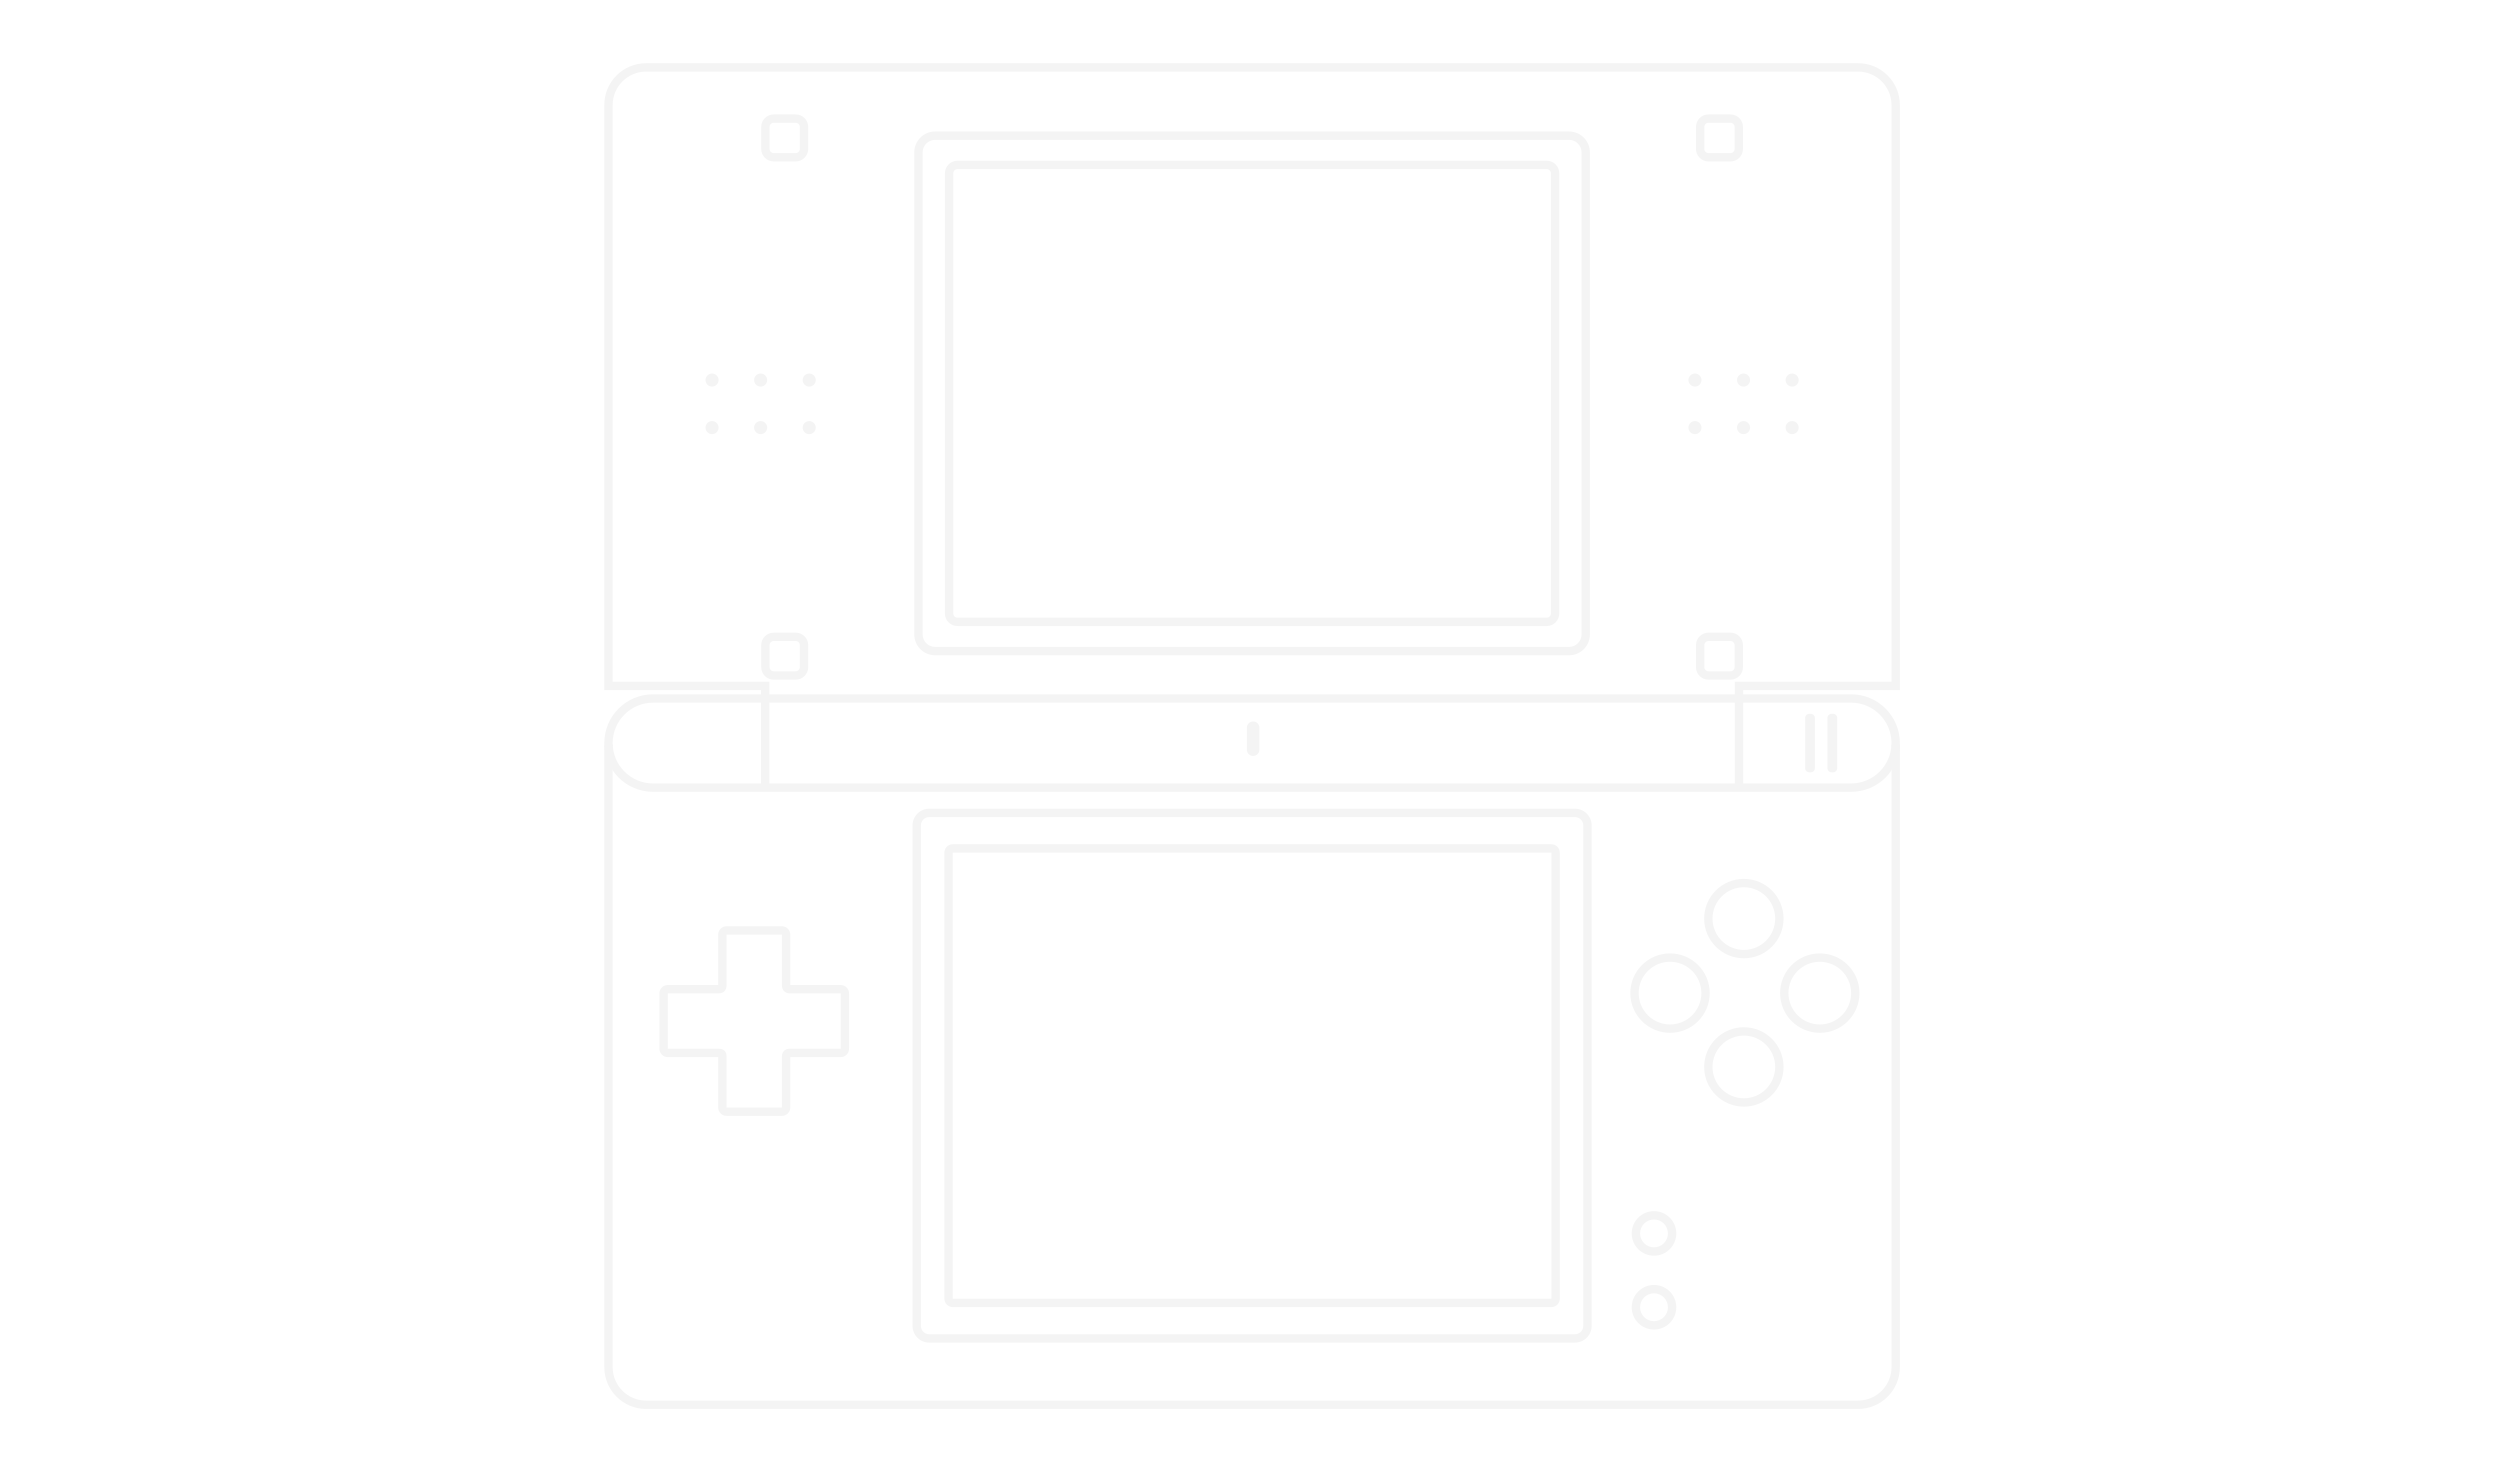
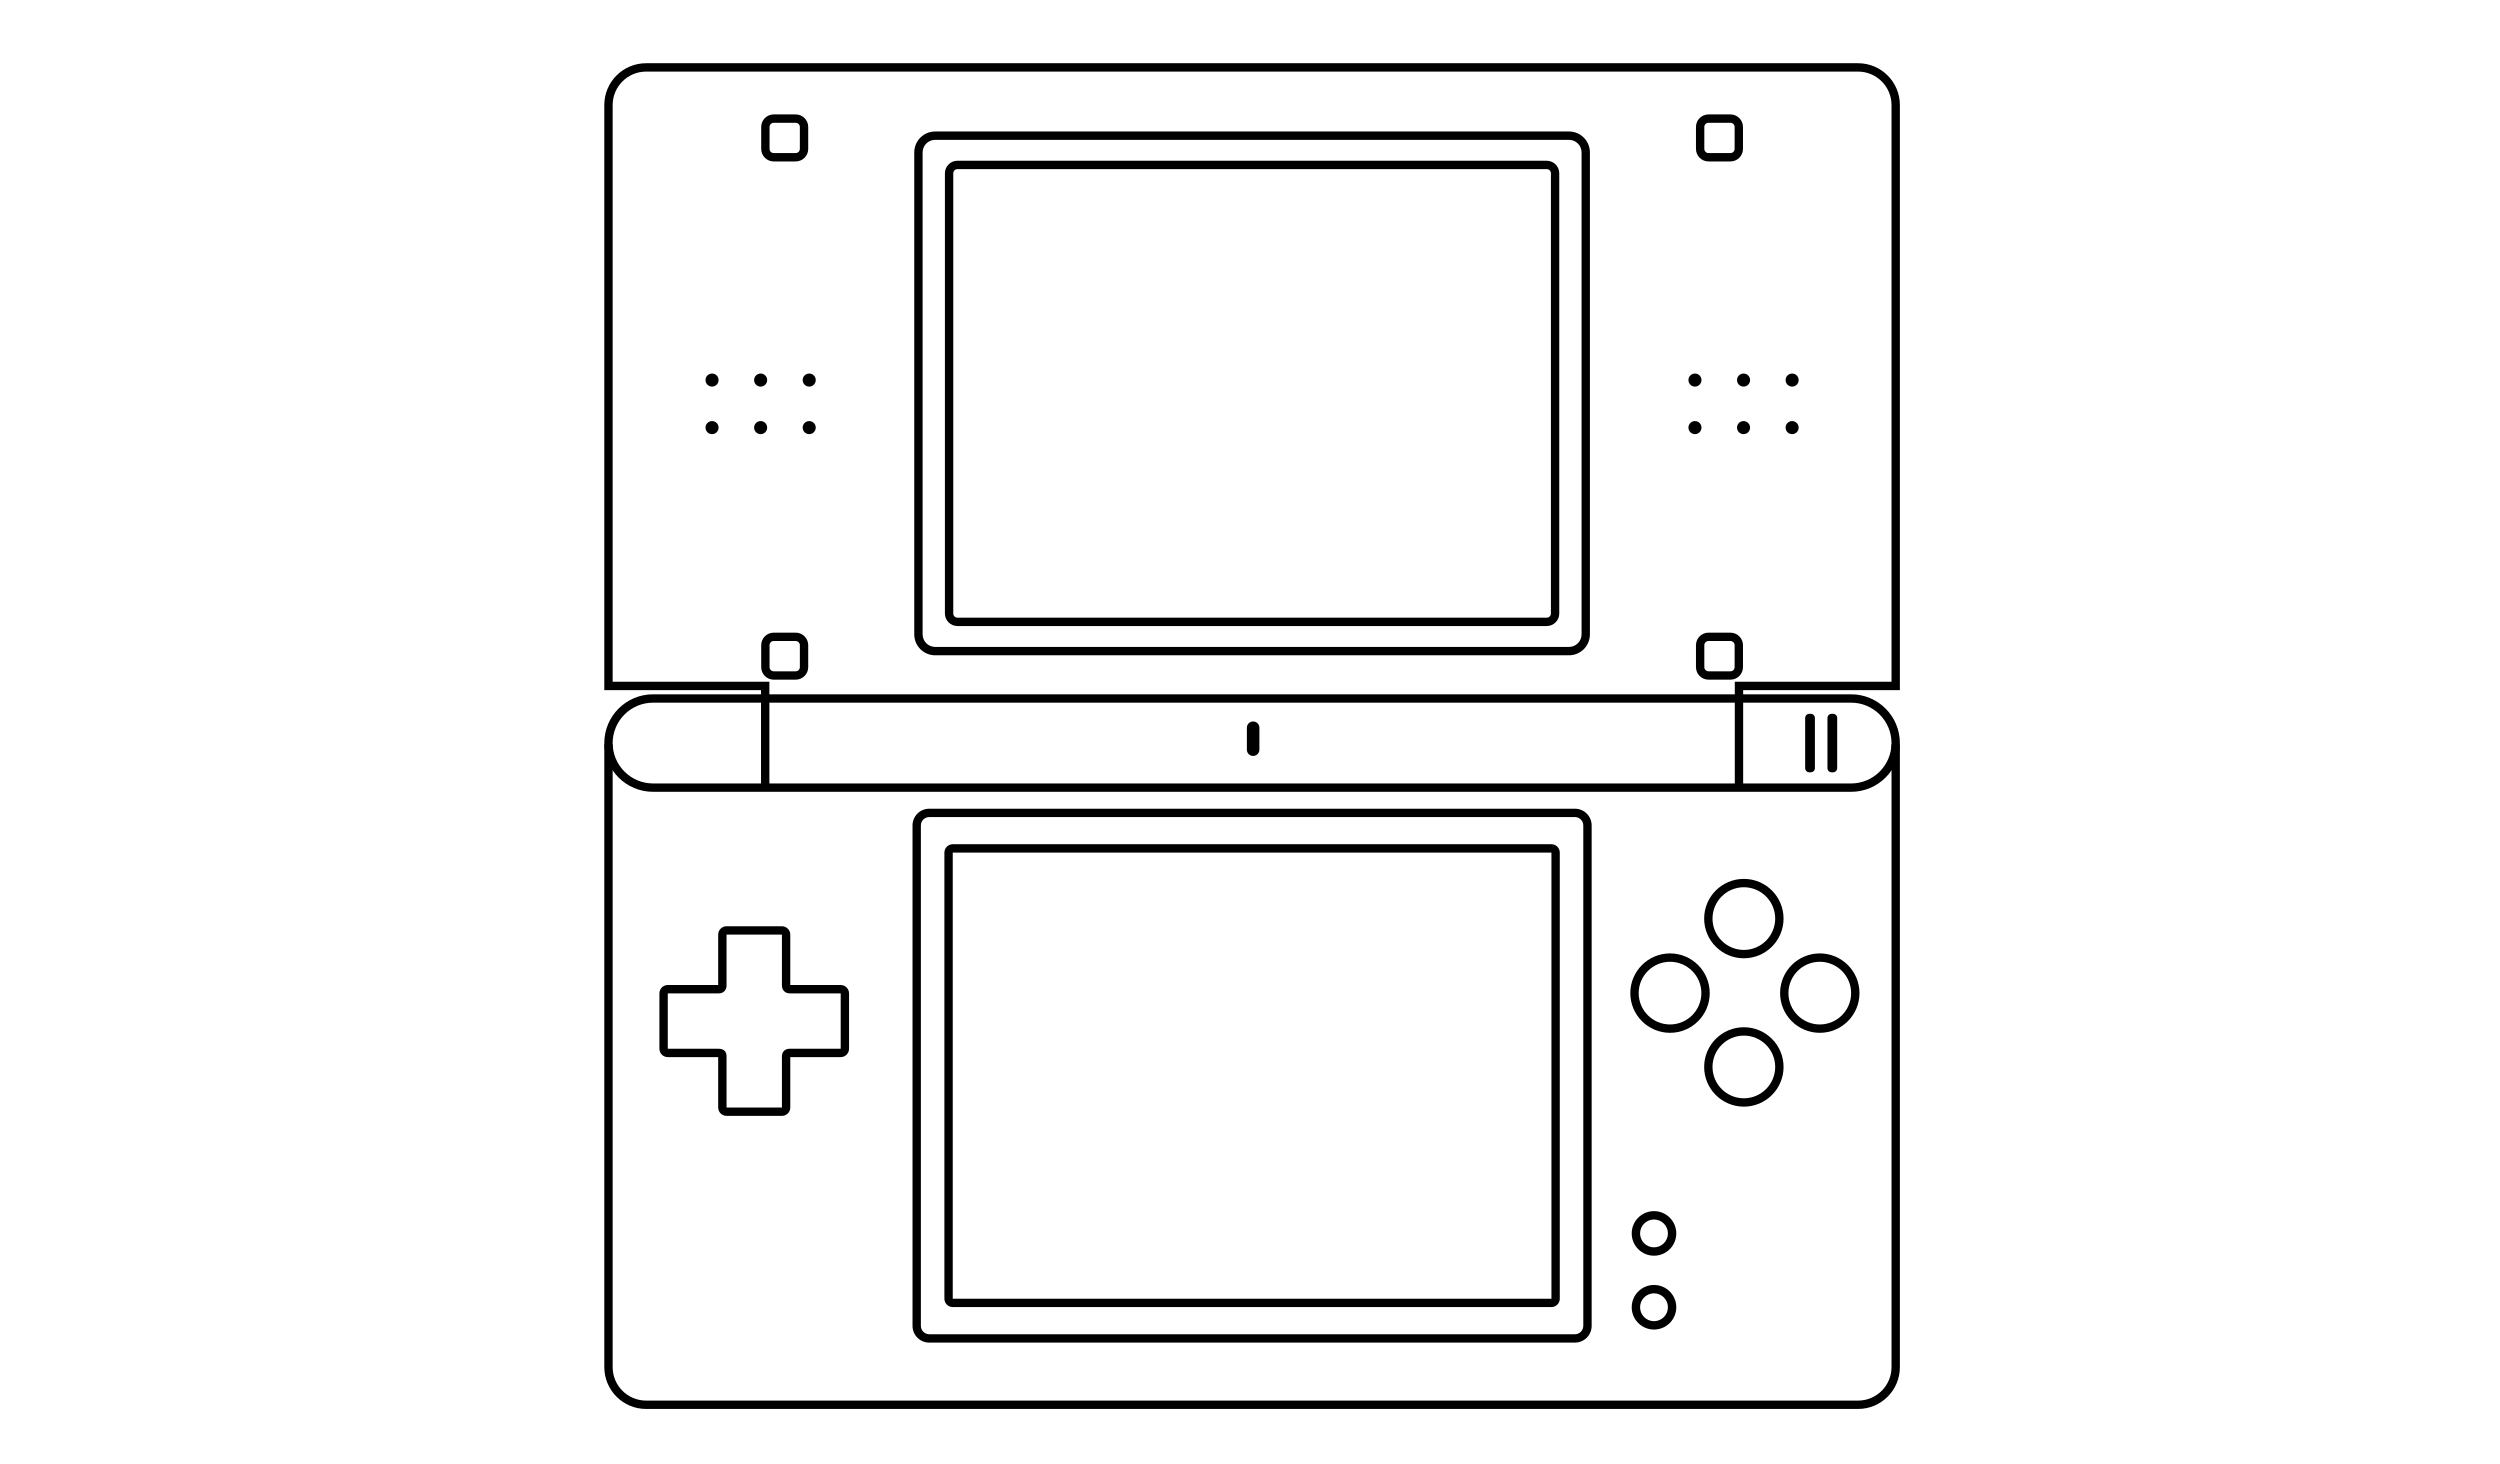
<svg xmlns="http://www.w3.org/2000/svg" version="1.2" baseProfile="tiny" id="Layer_3" x="0px" y="0px" width="598.189px" height="350.26px" viewBox="0 0 598.189 350.26" xml:space="preserve">
-   <path fill="#F4F4F4" d="M415.095,188.464V163.13h37.499v-138c-0.009-4.418-3.582-7.992-8-8l0,0H154.595c-4.42,0.008-7.994,3.582-8,8  l0,0l-0.002,138h37.501v24.75h-2v-22.75h-37.5V25.128c0-5.522,4.478-9.999,10.001-9.999l0,0h289.999  c5.523,0,10.001,4.477,10.001,9.999l0,0V165.13l-37.5-0.002v23.336H415.095L415.095,188.464z" />
-   <path fill="#F4F4F4" d="M154.595,337.128c-5.525,0-10-4.478-10-10l0,0v-149h1.999v149c0.008,4.42,3.583,7.992,8.001,8.002l0,0  h289.999c4.419-0.01,7.991-3.582,8.001-8.002l0,0v-149h1.999v149c0,5.522-4.478,10-10,10l0,0H154.595L154.595,337.128z" />
-   <path fill="#F4F4F4" d="M156.259,189.464v-0.002v-1v-1l286.67,0.002c5.337-0.012,9.654-4.328,9.663-9.668l0,0  c-0.009-5.336-4.326-9.656-9.663-9.666l0,0h-286.67c-5.337,0.009-9.655,4.328-9.666,9.666l0,0c0.011,5.34,4.328,9.658,9.666,9.668  l0,0v0.998v1c-6.441,0-11.664-5.223-11.666-11.666l0,0c0.002-6.444,5.225-11.666,11.666-11.666l0,0h286.67  c6.441,0,11.663,5.222,11.663,11.666l0,0c0,6.443-5.222,11.666-11.663,11.666l0,0h-286.67V189.464z" />
-   <path fill="#F4F4F4" d="M223.763,156.796c-2.765,0-5-2.238-5.003-5l0,0V36.462c0.003-2.761,2.238-5,5.003-5l0,0h151.666  c2.763,0,4.997,2.238,4.997,5l0,0v115.333c0,2.761-2.234,5-4.997,5l0,0H223.763L223.763,156.796z M220.76,36.462v115.333  c0.005,1.656,1.345,2.996,3.003,3l0,0h151.666c1.655-0.004,2.996-1.344,3-3l0,0V36.462c-0.004-1.657-1.345-2.996-3-3l0,0H223.763  C222.104,33.466,220.765,34.807,220.76,36.462L220.76,36.462z" />
-   <path fill="#F4F4F4" d="M229.095,149.796c-1.658-0.002-3-1.342-3.002-3l0,0l0.002-105.333c0-1.657,1.342-3,3-3l0,0h140.999  c1.657,0,2.999,1.344,2.999,3l0,0v105.333c0,1.656-1.342,3-2.999,3l0,0H229.095L229.095,149.796z M228.095,41.462l-0.002,105.333  c0.002,0.549,0.45,0.998,1.002,1l0,0h140.999c0.554-0.002,0.998-0.447,1-1l0,0V41.462c-0.002-0.552-0.446-0.998-1-1l0,0H229.095  C228.543,40.464,228.095,40.911,228.095,41.462L228.095,41.462z" />
-   <path fill="#F4F4F4" d="M218.345,317.255V197.503c0-2.209,1.79-3.998,4-3.998l0,0l154.499-0.002c2.21,0.002,4,1.791,4,4l0,0v119.752  c0,2.207-1.79,3.998-4,3.998l0,0l-154.499,0.002C220.135,321.253,218.345,319.462,218.345,317.255L218.345,317.255z   M220.344,197.503v119.752c0.003,1.104,0.897,1.996,2.001,1.998l0,0h154.499c1.104-0.002,1.997-0.896,1.999-1.998l0,0h0.002  l-0.002-119.752c-0.002-1.104-0.895-1.998-1.999-2l0,0H222.345C221.241,195.505,220.347,196.399,220.344,197.503L220.344,197.503z" />
-   <path fill="#F4F4F4" d="M227.969,312.753c-1.104,0-1.999-0.896-1.999-1.998l0,0v-106.75c0-1.107,0.895-2.002,1.999-2.002l0,0h143.25  c1.104,0,1.999,0.895,1.999,2.002l0,0v106.75c0,1.104-0.895,1.998-1.999,1.998l0,0H227.969L227.969,312.753z M227.969,204.005  v106.75h143.25v-106.75v-0.002h-143.25V204.005L227.969,204.005z" />
-   <path fill="#F4F4F4" d="M173.845,267.003c-1.105,0-2.001-0.895-2.001-2l0,0v-12.062h-12.063c-1.105,0-1.999-0.896-1.999-1.999l0,0  v-13.251c0-1.104,0.894-2,1.999-2l0,0h12.063v-12.063c0-1.104,0.896-1.998,2.001-1.998l0,0h13.249c1.105,0,2,0.895,2,1.998l0,0  v12.063h12.063c1.105,0,1.999,0.896,1.999,2l0,0v13.251c0,1.104-0.893,1.999-1.999,1.999l0,0h-12.063v12.063  c0,1.104-0.896,1.998-2,1.998l0,0H173.845L173.845,267.003z M173.845,265.003h13.249v-12.188c0.006-0.307,0.025-0.742,0.354-1.199  l0,0c0.334-0.469,0.956-0.693,1.502-0.675l0,0h12.208v-13.25h-12.146c-0.395,0-0.891-0.083-1.317-0.455l0,0  c-0.43-0.376-0.608-0.954-0.6-1.481l0,0v-12.127h-13.249v12.168c-0.002,0.375-0.075,0.842-0.417,1.266l0,0  c-0.343,0.428-0.929,0.645-1.458,0.631l0,0h-12.188v13.249h12.085c0.391,0.015,0.823-0.008,1.34,0.345l0,0  c0.53,0.393,0.648,1.022,0.638,1.469l0,0V265.003L173.845,265.003z" />
-   <path fill="#F4F4F4" d="M407.763,219.794c0-5.246,4.253-9.5,9.499-9.5l0,0c5.247,0,9.5,4.254,9.5,9.5l0,0c0,5.246-4.253,9.5-9.5,9.5  l0,0C412.016,229.294,407.763,225.042,407.763,219.794L407.763,219.794z M409.761,219.794c0.008,4.143,3.359,7.494,7.501,7.502l0,0  c4.144-0.008,7.493-3.359,7.5-7.502l0,0c-0.007-4.143-3.356-7.492-7.5-7.5l0,0C413.12,212.302,409.769,215.652,409.761,219.794  L409.761,219.794z" />
-   <path fill="#F4F4F4" d="M407.763,255.296c0-5.25,4.253-9.502,9.499-9.502l0,0c5.247,0,9.5,4.252,9.5,9.502l0,0  c0,5.244-4.253,9.498-9.5,9.498l0,0C412.016,264.794,407.763,260.542,407.763,255.296L407.763,255.296z M409.761,255.296  c0.008,4.141,3.359,7.49,7.501,7.5l0,0c4.144-0.01,7.493-3.359,7.5-7.5l0,0c-0.007-4.146-3.356-7.494-7.5-7.502l0,0  C413.12,247.802,409.769,251.151,409.761,255.296L409.761,255.296z" />
-   <path fill="#F4F4F4" d="M390.095,237.628c0-5.246,4.256-9.5,9.501-9.5l0,0c5.246,0,9.5,4.254,9.5,9.5l0,0c0,5.246-4.254,9.5-9.5,9.5  l0,0C394.351,247.128,390.095,242.876,390.095,237.628L390.095,237.628z M392.096,237.628c0.009,4.144,3.358,7.492,7.5,7.502l0,0  c4.143-0.01,7.492-3.358,7.5-7.502l0,0c-0.008-4.142-3.357-7.494-7.5-7.5l0,0C395.454,230.134,392.103,233.487,392.096,237.628  L392.096,237.628z" />
-   <path fill="#F4F4F4" d="M425.931,237.628c0-5.246,4.252-9.5,9.5-9.5l0,0c5.245,0,9.499,4.254,9.499,9.5l0,0  c0,5.248-4.254,9.5-9.499,9.5l0,0C430.183,247.128,425.931,242.876,425.931,237.628L425.931,237.628z M427.93,237.628  c0.009,4.144,3.357,7.492,7.501,7.502l0,0c4.142-0.01,7.493-3.358,7.499-7.502l0,0c-0.006-4.142-3.357-7.492-7.499-7.5l0,0  C431.287,230.136,427.937,233.487,427.93,237.628L427.93,237.628z" />
-   <path fill="#F4F4F4" d="M390.429,295.128c0-2.946,2.387-5.334,5.334-5.334l0,0c2.943,0,5.331,2.388,5.331,5.334l0,0  c0,2.945-2.388,5.332-5.331,5.332l0,0C392.813,300.46,390.429,298.075,390.429,295.128L390.429,295.128z M392.427,295.128  c0.004,1.84,1.493,3.33,3.336,3.332l0,0c1.84-0.002,3.327-1.492,3.331-3.332l0,0c-0.004-1.842-1.491-3.33-3.331-3.334l0,0  C393.92,291.798,392.431,293.288,392.427,295.128L392.427,295.128z" />
-   <path fill="#F4F4F4" d="M390.429,312.796c0-2.947,2.388-5.334,5.333-5.334l0,0c2.945,0,5.332,2.387,5.332,5.334l0,0  c0,2.945-2.387,5.332-5.332,5.332l0,0C392.815,318.128,390.429,315.741,390.429,312.796L390.429,312.796z M392.427,312.796  c0.005,1.84,1.493,3.328,3.335,3.332l0,0c1.841-0.004,3.33-1.492,3.332-3.332l0,0c-0.002-1.842-1.491-3.33-3.332-3.334l0,0  C393.92,309.466,392.432,310.954,392.427,312.796L392.427,312.796z" />
+   <path fill="#000000" d="M415.095,188.464V163.13h37.499v-138c-0.009-4.418-3.582-7.992-8-8l0,0H154.595c-4.42,0.008-7.994,3.582-8,8  l0,0l-0.002,138h37.501v24.75h-2v-22.75h-37.5V25.128c0-5.522,4.478-9.999,10.001-9.999l0,0h289.999  c5.523,0,10.001,4.477,10.001,9.999l0,0V165.13l-37.5-0.002v23.336H415.095L415.095,188.464z" />
+   <path fill="#000000" d="M154.595,337.128c-5.525,0-10-4.478-10-10l0,0v-149h1.999v149c0.008,4.42,3.583,7.992,8.001,8.002l0,0  h289.999c4.419-0.01,7.991-3.582,8.001-8.002l0,0v-149h1.999v149c0,5.522-4.478,10-10,10l0,0H154.595L154.595,337.128z" />
+   <path fill="#000000" d="M156.259,189.464v-0.002v-1v-1l286.67,0.002c5.337-0.012,9.654-4.328,9.663-9.668l0,0  c-0.009-5.336-4.326-9.656-9.663-9.666l0,0h-286.67c-5.337,0.009-9.655,4.328-9.666,9.666l0,0c0.011,5.34,4.328,9.658,9.666,9.668  l0,0v0.998v1c-6.441,0-11.664-5.223-11.666-11.666l0,0c0.002-6.444,5.225-11.666,11.666-11.666l0,0h286.67  c6.441,0,11.663,5.222,11.663,11.666l0,0c0,6.443-5.222,11.666-11.663,11.666l0,0h-286.67V189.464z" />
+   <path fill="#000000" d="M223.763,156.796c-2.765,0-5-2.238-5.003-5l0,0V36.462c0.003-2.761,2.238-5,5.003-5l0,0h151.666  c2.763,0,4.997,2.238,4.997,5l0,0v115.333c0,2.761-2.234,5-4.997,5l0,0H223.763L223.763,156.796z M220.76,36.462v115.333  c0.005,1.656,1.345,2.996,3.003,3l0,0h151.666c1.655-0.004,2.996-1.344,3-3l0,0V36.462c-0.004-1.657-1.345-2.996-3-3l0,0H223.763  C222.104,33.466,220.765,34.807,220.76,36.462L220.76,36.462z" />
+   <path fill="#000000" d="M229.095,149.796c-1.658-0.002-3-1.342-3.002-3l0,0l0.002-105.333c0-1.657,1.342-3,3-3l0,0h140.999  c1.657,0,2.999,1.344,2.999,3l0,0v105.333c0,1.656-1.342,3-2.999,3l0,0H229.095L229.095,149.796z M228.095,41.462l-0.002,105.333  c0.002,0.549,0.45,0.998,1.002,1l0,0h140.999c0.554-0.002,0.998-0.447,1-1l0,0V41.462c-0.002-0.552-0.446-0.998-1-1l0,0H229.095  C228.543,40.464,228.095,40.911,228.095,41.462L228.095,41.462z" />
+   <path fill="#000000" d="M218.345,317.255V197.503c0-2.209,1.79-3.998,4-3.998l0,0l154.499-0.002c2.21,0.002,4,1.791,4,4l0,0v119.752  c0,2.207-1.79,3.998-4,3.998l0,0l-154.499,0.002C220.135,321.253,218.345,319.462,218.345,317.255L218.345,317.255z   M220.344,197.503v119.752c0.003,1.104,0.897,1.996,2.001,1.998l0,0h154.499c1.104-0.002,1.997-0.896,1.999-1.998l0,0h0.002  l-0.002-119.752c-0.002-1.104-0.895-1.998-1.999-2l0,0H222.345C221.241,195.505,220.347,196.399,220.344,197.503L220.344,197.503z" />
+   <path fill="#000000" d="M227.969,312.753c-1.104,0-1.999-0.896-1.999-1.998l0,0v-106.75c0-1.107,0.895-2.002,1.999-2.002l0,0h143.25  c1.104,0,1.999,0.895,1.999,2.002l0,0v106.75c0,1.104-0.895,1.998-1.999,1.998l0,0H227.969L227.969,312.753z M227.969,204.005  v106.75h143.25v-106.75v-0.002h-143.25V204.005L227.969,204.005z" />
+   <path fill="#000000" d="M173.845,267.003c-1.105,0-2.001-0.895-2.001-2l0,0v-12.062h-12.063c-1.105,0-1.999-0.896-1.999-1.999l0,0  v-13.251c0-1.104,0.894-2,1.999-2l0,0h12.063v-12.063c0-1.104,0.896-1.998,2.001-1.998l0,0h13.249c1.105,0,2,0.895,2,1.998l0,0  v12.063h12.063c1.105,0,1.999,0.896,1.999,2l0,0v13.251c0,1.104-0.893,1.999-1.999,1.999l0,0h-12.063v12.063  c0,1.104-0.896,1.998-2,1.998l0,0H173.845L173.845,267.003z M173.845,265.003h13.249v-12.188c0.006-0.307,0.025-0.742,0.354-1.199  l0,0c0.334-0.469,0.956-0.693,1.502-0.675l0,0h12.208v-13.25h-12.146c-0.395,0-0.891-0.083-1.317-0.455l0,0  c-0.43-0.376-0.608-0.954-0.6-1.481l0,0v-12.127h-13.249v12.168c-0.002,0.375-0.075,0.842-0.417,1.266l0,0  c-0.343,0.428-0.929,0.645-1.458,0.631l0,0h-12.188v13.249h12.085c0.391,0.015,0.823-0.008,1.34,0.345l0,0  c0.53,0.393,0.648,1.022,0.638,1.469l0,0V265.003L173.845,265.003z" />
+   <path fill="#000000" d="M407.763,219.794c0-5.246,4.253-9.5,9.499-9.5l0,0c5.247,0,9.5,4.254,9.5,9.5l0,0c0,5.246-4.253,9.5-9.5,9.5  l0,0C412.016,229.294,407.763,225.042,407.763,219.794L407.763,219.794z M409.761,219.794c0.008,4.143,3.359,7.494,7.501,7.502l0,0  c4.144-0.008,7.493-3.359,7.5-7.502l0,0c-0.007-4.143-3.356-7.492-7.5-7.5l0,0C413.12,212.302,409.769,215.652,409.761,219.794  L409.761,219.794z" />
+   <path fill="#000000" d="M407.763,255.296c0-5.25,4.253-9.502,9.499-9.502l0,0c5.247,0,9.5,4.252,9.5,9.502l0,0  c0,5.244-4.253,9.498-9.5,9.498l0,0C412.016,264.794,407.763,260.542,407.763,255.296L407.763,255.296z M409.761,255.296  c0.008,4.141,3.359,7.49,7.501,7.5l0,0c4.144-0.01,7.493-3.359,7.5-7.5l0,0c-0.007-4.146-3.356-7.494-7.5-7.502l0,0  C413.12,247.802,409.769,251.151,409.761,255.296L409.761,255.296z" />
+   <path fill="#000000" d="M390.095,237.628c0-5.246,4.256-9.5,9.501-9.5l0,0c5.246,0,9.5,4.254,9.5,9.5l0,0c0,5.246-4.254,9.5-9.5,9.5  l0,0C394.351,247.128,390.095,242.876,390.095,237.628L390.095,237.628z M392.096,237.628c0.009,4.144,3.358,7.492,7.5,7.502l0,0  c4.143-0.01,7.492-3.358,7.5-7.502l0,0c-0.008-4.142-3.357-7.494-7.5-7.5l0,0C395.454,230.134,392.103,233.487,392.096,237.628  L392.096,237.628z" />
+   <path fill="#000000" d="M425.931,237.628c0-5.246,4.252-9.5,9.5-9.5l0,0c5.245,0,9.499,4.254,9.499,9.5l0,0  c0,5.248-4.254,9.5-9.499,9.5l0,0C430.183,247.128,425.931,242.876,425.931,237.628L425.931,237.628z M427.93,237.628  c0.009,4.144,3.357,7.492,7.501,7.502l0,0c4.142-0.01,7.493-3.358,7.499-7.502l0,0c-0.006-4.142-3.357-7.492-7.499-7.5l0,0  C431.287,230.136,427.937,233.487,427.93,237.628L427.93,237.628z" />
+   <path fill="#000000" d="M390.429,295.128c0-2.946,2.387-5.334,5.334-5.334l0,0c2.943,0,5.331,2.388,5.331,5.334l0,0  c0,2.945-2.388,5.332-5.331,5.332l0,0C392.813,300.46,390.429,298.075,390.429,295.128L390.429,295.128z M392.427,295.128  c0.004,1.84,1.493,3.33,3.336,3.332l0,0c1.84-0.002,3.327-1.492,3.331-3.332l0,0c-0.004-1.842-1.491-3.33-3.331-3.334l0,0  C393.92,291.798,392.431,293.288,392.427,295.128L392.427,295.128z" />
+   <path fill="#000000" d="M390.429,312.796c0-2.947,2.388-5.334,5.333-5.334l0,0c2.945,0,5.332,2.387,5.332,5.334l0,0  c0,2.945-2.387,5.332-5.332,5.332l0,0C392.815,318.128,390.429,315.741,390.429,312.796L390.429,312.796z M392.427,312.796  c0.005,1.84,1.493,3.328,3.335,3.332l0,0c1.841-0.004,3.33-1.492,3.332-3.332l0,0c-0.002-1.842-1.491-3.33-3.332-3.334l0,0  C393.92,309.466,392.432,310.954,392.427,312.796L392.427,312.796z" />
  <g>
-     <path fill="#F4F4F4" d="M185.135,162.63c-1.657,0-2.999-1.344-2.999-3l0,0v-5.25c0-1.658,1.342-3,2.999-3l0,0h5.251   c1.656,0,2.998,1.342,3,3l0,0v5.25c-0.002,1.656-1.344,3-3,3l0,0H185.135L185.135,162.63z M184.136,154.378v5.252   c0,0.549,0.447,0.996,0.999,0.998l0,0h5.251c0.55-0.002,0.997-0.449,1-0.998l0,0v-5.252c-0.002-0.551-0.45-0.998-1-0.998l0,0   h-5.251C184.583,153.38,184.136,153.827,184.136,154.378L184.136,154.378z" />
-     <path fill="#F4F4F4" d="M408.803,162.628c-1.657,0-2.999-1.342-2.999-2.998l0,0v-5.252c0-1.655,1.342-2.998,2.999-2.998l0,0h5.251   c1.656,0,2.997,1.34,2.999,2.998l0,0v5.252c-0.002,1.658-1.343,2.998-2.999,2.998l0,0H408.803L408.803,162.628z M407.802,154.378   v5.252c0.002,0.552,0.448,0.998,1.001,0.998l0,0h5.251c0.549,0,0.997-0.447,0.999-0.998l0,0v-5.252   c-0.002-0.549-0.45-0.998-0.999-1l0,0h-5.251C408.25,153.38,407.804,153.827,407.802,154.378L407.802,154.378z" />
+     <path fill="#000000" d="M185.135,162.63c-1.657,0-2.999-1.344-2.999-3l0,0v-5.25c0-1.658,1.342-3,2.999-3l0,0h5.251   c1.656,0,2.998,1.342,3,3l0,0v5.25c-0.002,1.656-1.344,3-3,3l0,0H185.135L185.135,162.63z M184.136,154.378v5.252   c0,0.549,0.447,0.996,0.999,0.998l0,0h5.251c0.55-0.002,0.997-0.449,1-0.998l0,0v-5.252c-0.002-0.551-0.45-0.998-1-0.998l0,0   h-5.251C184.583,153.38,184.136,153.827,184.136,154.378L184.136,154.378z" />
+     <path fill="#000000" d="M408.803,162.628c-1.657,0-2.999-1.342-2.999-2.998l0,0v-5.252c0-1.655,1.342-2.998,2.999-2.998l0,0h5.251   c1.656,0,2.997,1.34,2.999,2.998l0,0v5.252c-0.002,1.658-1.343,2.998-2.999,2.998l0,0H408.803L408.803,162.628z M407.802,154.378   v5.252c0.002,0.552,0.448,0.998,1.001,0.998l0,0h5.251c0.549,0,0.997-0.447,0.999-0.998l0,0v-5.252   c-0.002-0.549-0.45-0.998-0.999-1l0,0h-5.251C408.25,153.38,407.804,153.827,407.802,154.378L407.802,154.378z" />
  </g>
  <g>
-     <path fill="#F4F4F4" d="M185.136,38.629c-1.658,0-3-1.344-3-3l0,0v-5.251c0-1.656,1.342-3,3-3l0,0h5.25c1.658,0,3,1.343,3,3l0,0   v5.251c0,1.656-1.341,3-3,3l0,0H185.136L185.136,38.629z M184.135,30.378v5.251c0.002,0.55,0.449,0.999,1,0.999l0,0h5.25   c0.552,0,0.999-0.449,1-0.999l0,0v-5.251c-0.002-0.55-0.448-0.999-1-1l0,0h-5.25C184.584,29.38,184.137,29.829,184.135,30.378   L184.135,30.378z" />
-     <path fill="#F4F4F4" d="M408.803,38.628c-1.657,0-2.999-1.343-2.999-2.999l0,0v-5.251c0-1.656,1.342-2.999,2.999-2.999l0,0h5.251   c1.656,0,2.997,1.341,2.999,2.999l0,0v5.251c-0.002,1.658-1.343,2.999-2.999,2.999l0,0H408.803L408.803,38.628z M407.802,30.379   v5.251c0.002,0.553,0.448,0.999,1.001,0.999l0,0h5.251c0.549,0,0.997-0.448,0.999-0.999l0,0v-5.251   c-0.002-0.551-0.45-0.999-0.999-1.001l0,0h-5.251C408.25,29.38,407.804,29.827,407.802,30.379L407.802,30.379z" />
+     <path fill="#000000" d="M185.136,38.629c-1.658,0-3-1.344-3-3l0,0v-5.251c0-1.656,1.342-3,3-3l0,0h5.25c1.658,0,3,1.343,3,3l0,0   v5.251c0,1.656-1.341,3-3,3l0,0H185.136L185.136,38.629z M184.135,30.378v5.251c0.002,0.55,0.449,0.999,1,0.999l0,0h5.25   c0.552,0,0.999-0.449,1-0.999l0,0v-5.251c-0.002-0.55-0.448-0.999-1-1l0,0h-5.25C184.584,29.38,184.137,29.829,184.135,30.378   L184.135,30.378z" />
+     <path fill="#000000" d="M408.803,38.628c-1.657,0-2.999-1.343-2.999-2.999l0,0v-5.251c0-1.656,1.342-2.999,2.999-2.999l0,0h5.251   c1.656,0,2.997,1.341,2.999,2.999l0,0v5.251c-0.002,1.658-1.343,2.999-2.999,2.999l0,0H408.803L408.803,38.628z M407.802,30.379   v5.251c0.002,0.553,0.448,0.999,1.001,0.999l0,0h5.251c0.549,0,0.997-0.448,0.999-0.999l0,0v-5.251   c-0.002-0.551-0.45-0.999-0.999-1.001l0,0h-5.251C408.25,29.38,407.804,29.827,407.802,30.379L407.802,30.379z" />
  </g>
-   <path fill="#F4F4F4" d="M434.262,183.798c0,0.553-0.448,1-1,1h-0.332c-0.552,0-1-0.447-1-1v-12c0-0.553,0.448-1,1-1h0.332  c0.552,0,1,0.447,1,1V183.798z" />
-   <path fill="#F4F4F4" d="M439.596,183.798c0,0.553-0.448,1-1,1h-0.332c-0.552,0-1-0.447-1-1v-12c0-0.553,0.448-1,1-1h0.332  c0.552,0,1,0.447,1,1V183.798z" />
-   <path fill="#F4F4F4" d="M301.345,179.38c0,0.828-0.672,1.5-1.5,1.5l0,0c-0.828,0-1.5-0.672-1.5-1.5v-5.25c0-0.83,0.672-1.5,1.5-1.5  l0,0c0.828,0,1.5,0.67,1.5,1.5V179.38z" />
+   <path fill="#000000" d="M434.262,183.798c0,0.553-0.448,1-1,1h-0.332c-0.552,0-1-0.447-1-1v-12c0-0.553,0.448-1,1-1h0.332  c0.552,0,1,0.447,1,1V183.798z" />
+   <path fill="#000000" d="M439.596,183.798c0,0.553-0.448,1-1,1h-0.332c-0.552,0-1-0.447-1-1v-12c0-0.553,0.448-1,1-1h0.332  c0.552,0,1,0.447,1,1V183.798z" />
+   <path fill="#000000" d="M301.345,179.38c0,0.828-0.672,1.5-1.5,1.5l0,0c-0.828,0-1.5-0.672-1.5-1.5v-5.25c0-0.83,0.672-1.5,1.5-1.5  l0,0c0.828,0,1.5,0.67,1.5,1.5V179.38z" />
  <g>
    <g>
-       <circle fill="#F4F4F4" cx="405.563" cy="90.942" r="1.563" />
-       <circle fill="#F4F4F4" cx="417.188" cy="90.942" r="1.563" />
-       <circle fill="#F4F4F4" cx="428.813" cy="90.942" r="1.563" />
-       <circle fill="#F4F4F4" cx="405.563" cy="102.317" r="1.563" />
-       <circle fill="#F4F4F4" cx="417.188" cy="102.317" r="1.563" />
-       <circle fill="#F4F4F4" cx="428.813" cy="102.317" r="1.563" />
+       <circle fill="#000000" cx="405.563" cy="90.942" r="1.563" />
+       <circle fill="#000000" cx="417.188" cy="90.942" r="1.563" />
+       <circle fill="#000000" cx="428.813" cy="90.942" r="1.563" />
+       <circle fill="#000000" cx="405.563" cy="102.317" r="1.563" />
+       <circle fill="#000000" cx="417.188" cy="102.317" r="1.563" />
+       <circle fill="#000000" cx="428.813" cy="102.317" r="1.563" />
    </g>
    <g>
-       <circle fill="#F4F4F4" cx="170.376" cy="90.942" r="1.563" />
-       <circle fill="#F4F4F4" cx="182.001" cy="90.942" r="1.563" />
-       <circle fill="#F4F4F4" cx="193.626" cy="90.942" r="1.563" />
-       <circle fill="#F4F4F4" cx="170.376" cy="102.317" r="1.563" />
-       <circle fill="#F4F4F4" cx="182.001" cy="102.317" r="1.563" />
-       <circle fill="#F4F4F4" cx="193.626" cy="102.317" r="1.563" />
+       <circle fill="#000000" cx="170.376" cy="90.942" r="1.563" />
+       <circle fill="#000000" cx="182.001" cy="90.942" r="1.563" />
+       <circle fill="#000000" cx="193.626" cy="90.942" r="1.563" />
+       <circle fill="#000000" cx="170.376" cy="102.317" r="1.563" />
+       <circle fill="#000000" cx="182.001" cy="102.317" r="1.563" />
+       <circle fill="#000000" cx="193.626" cy="102.317" r="1.563" />
    </g>
  </g>
</svg>
